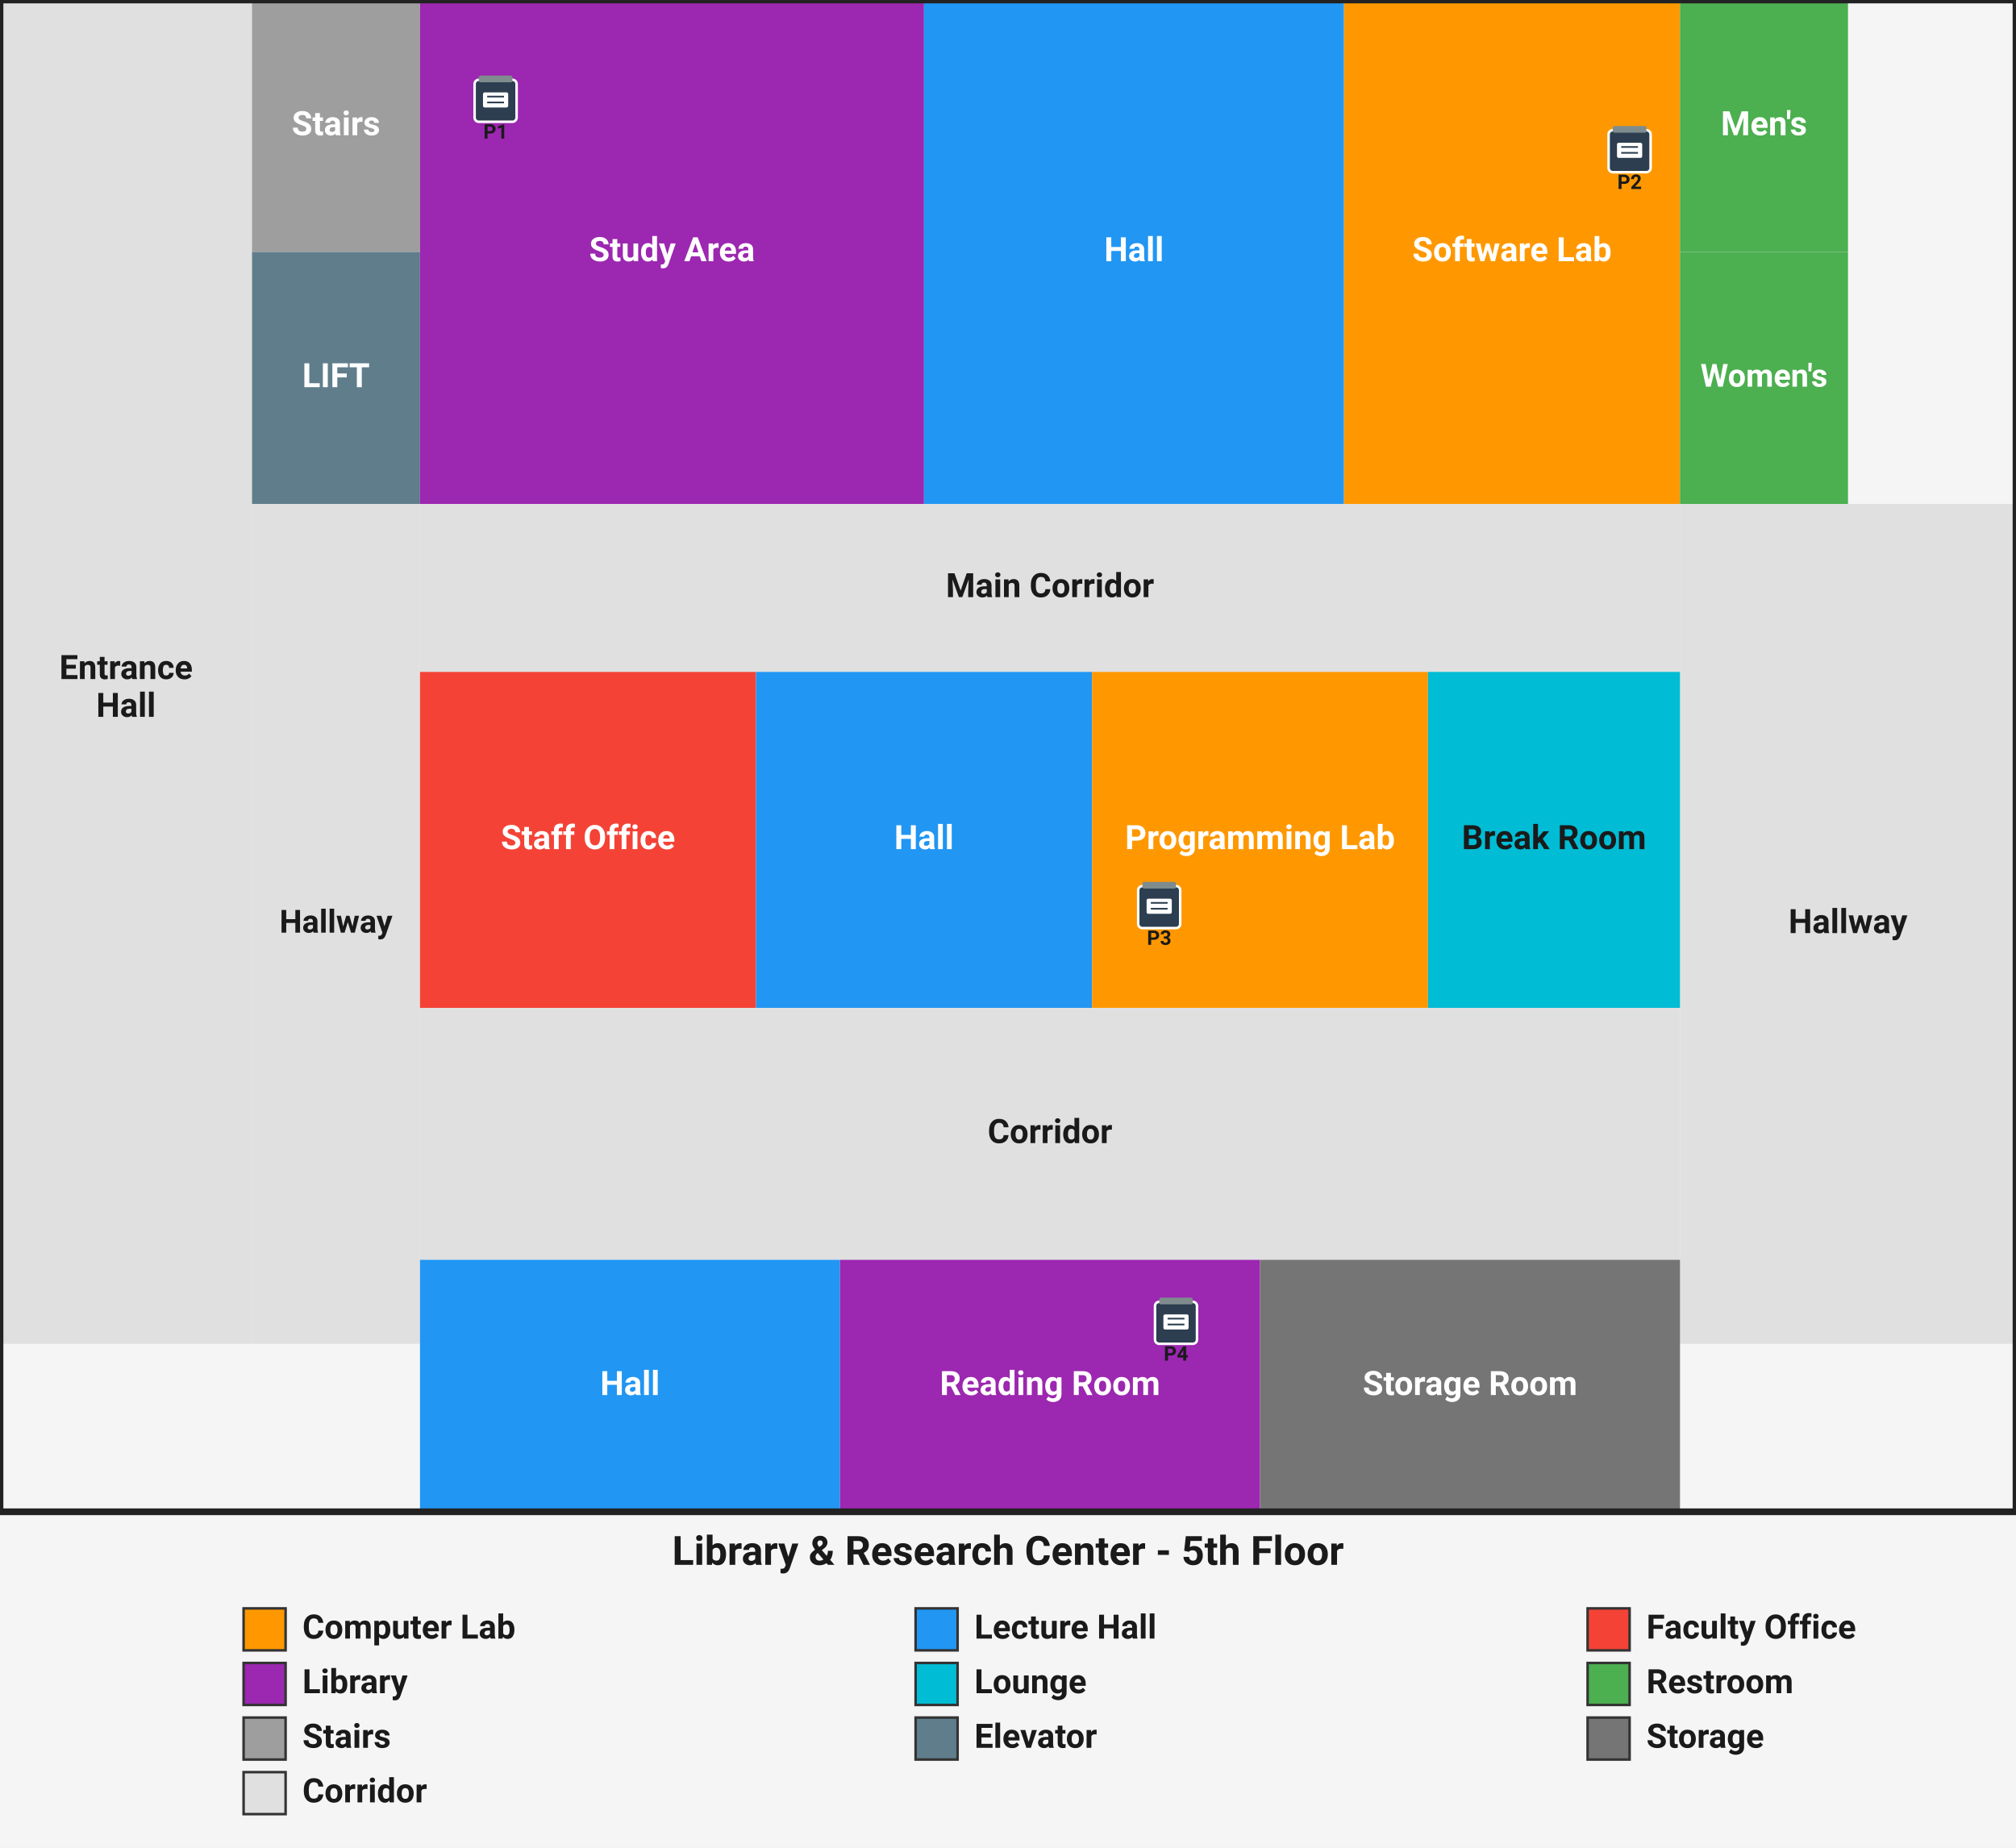
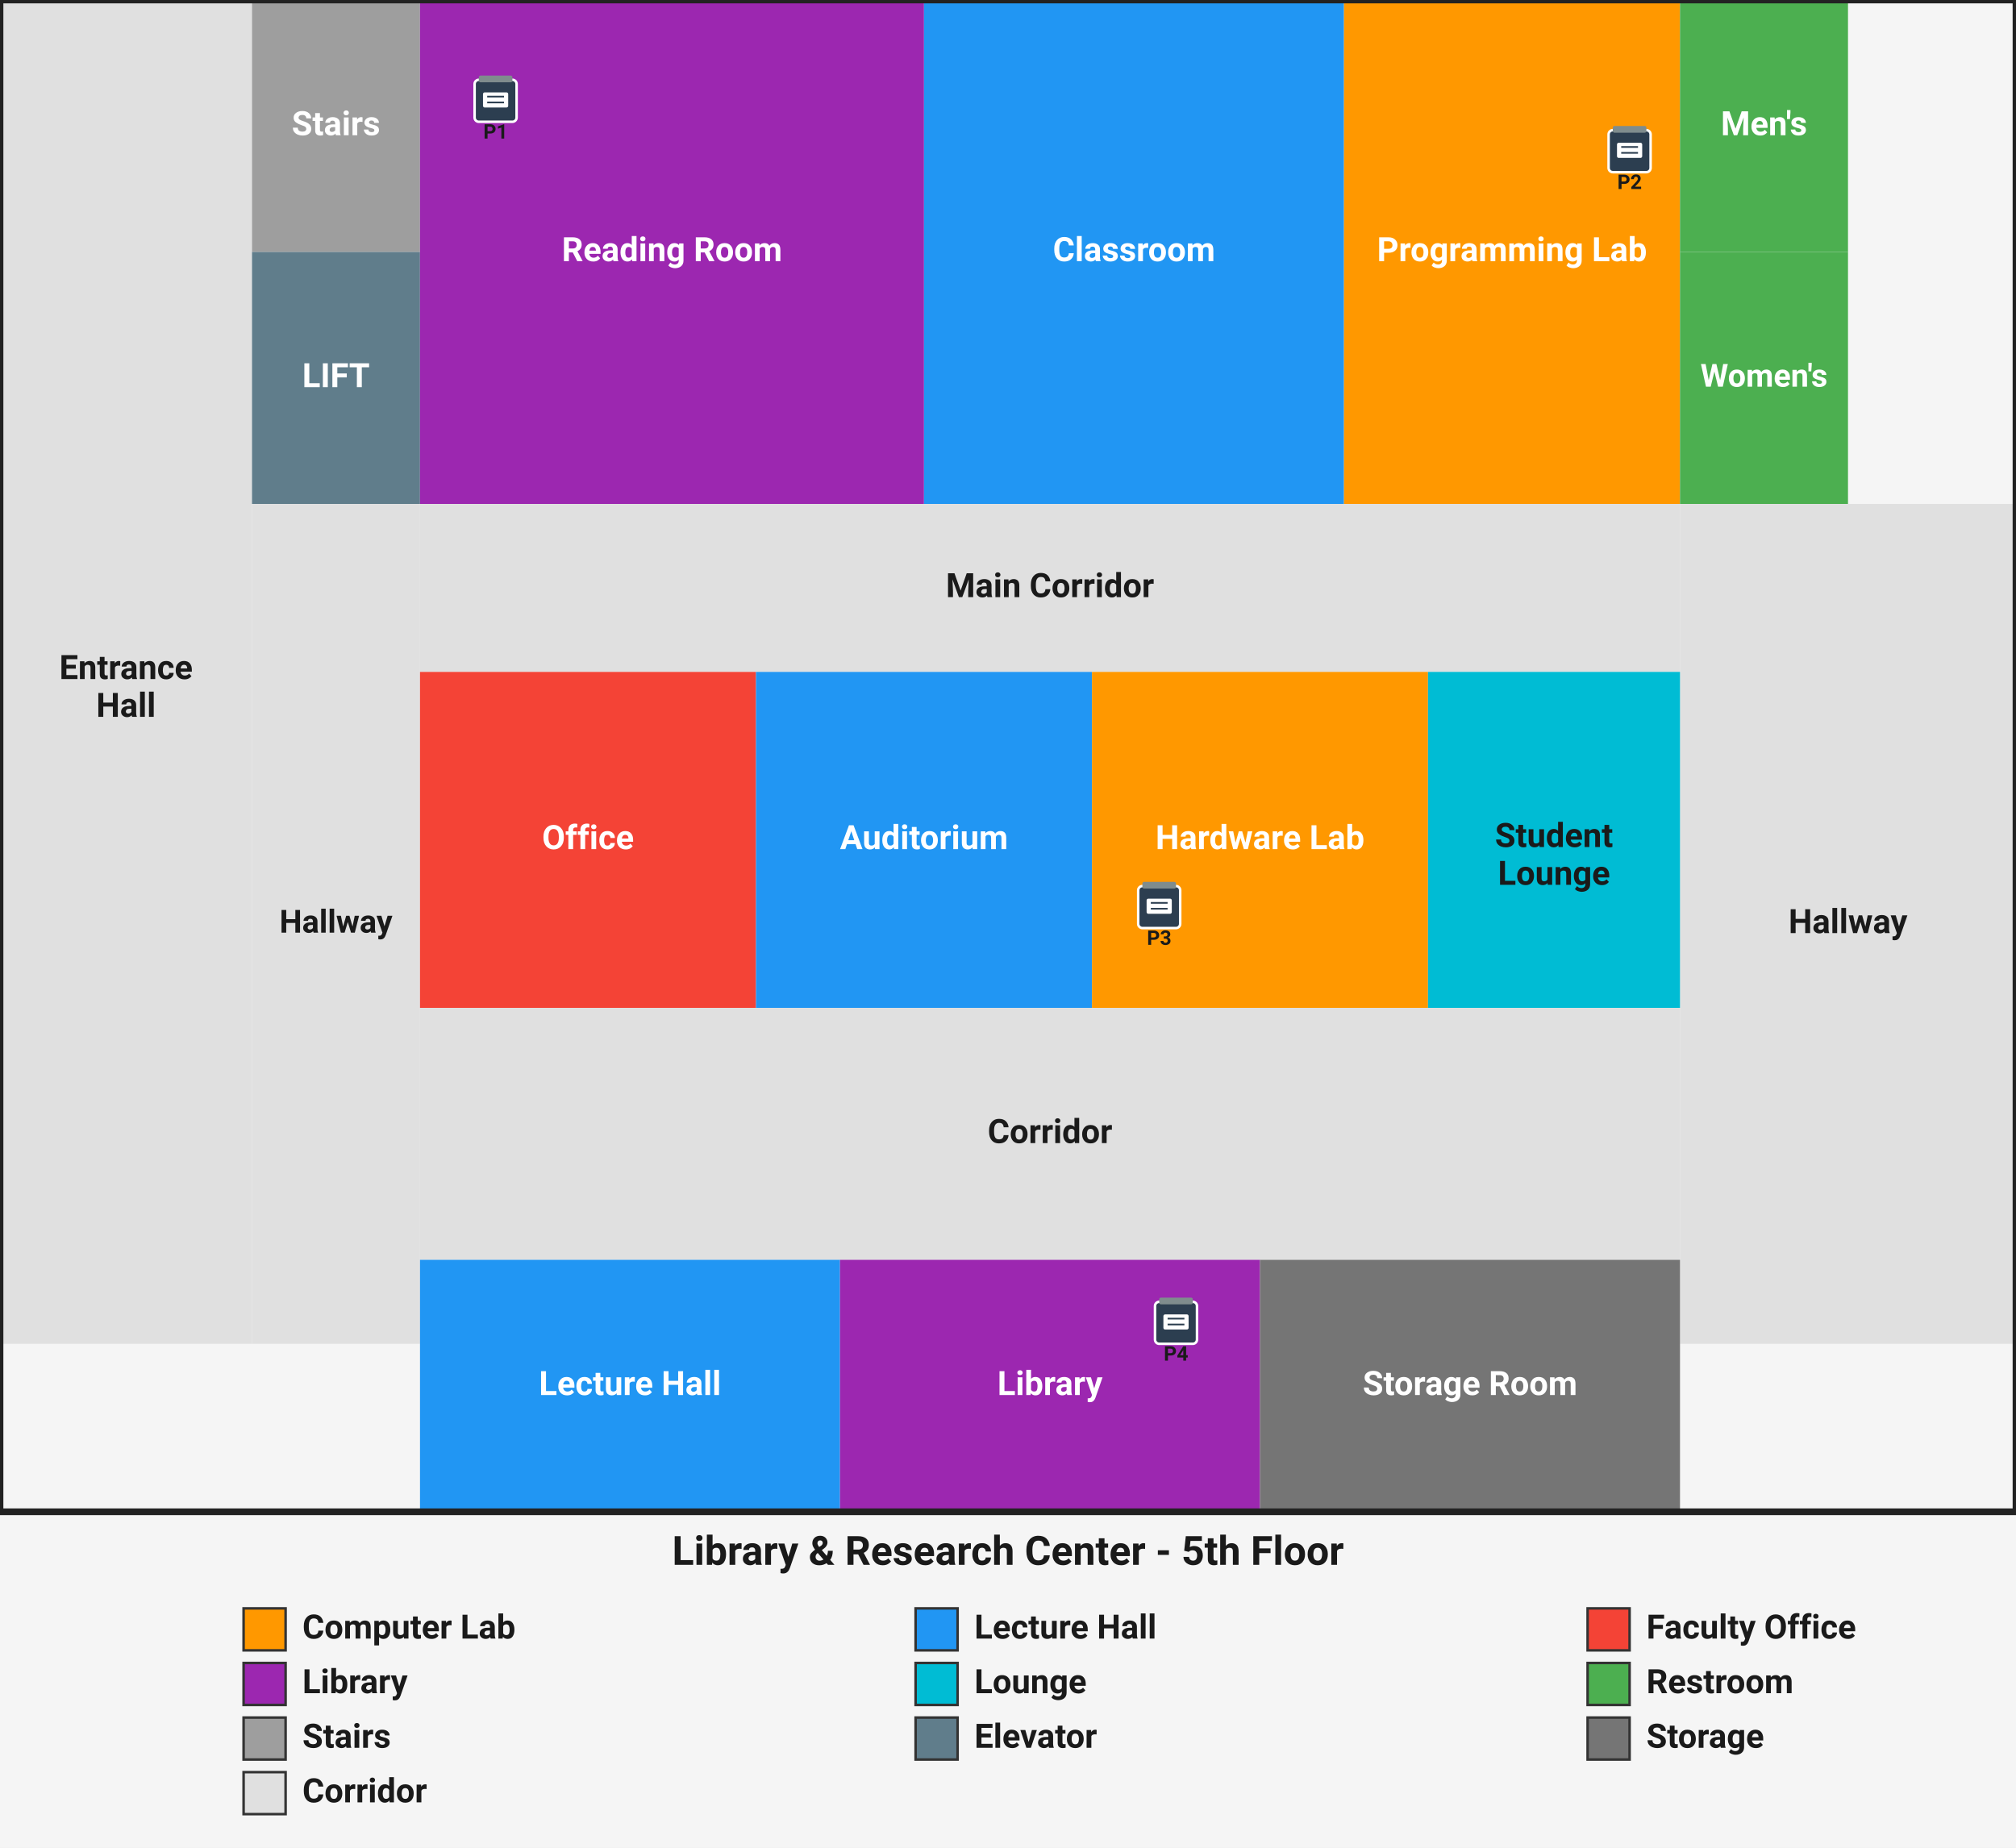
<svg xmlns="http://www.w3.org/2000/svg" viewBox="0 0 2400 2200" width="2400" height="2200" style="display:block; max-width:100%; height:auto;">
  <defs>
    <style>
      text { 
        -webkit-font-smoothing: antialiased;
        -moz-osx-font-smoothing: grayscale;
      }
    </style>
  </defs>
  <rect x="0" y="0" width="2400" height="2200" fill="#f5f5f5" />
  <rect x="0" y="0" width="300" height="1600" fill="#E0E0E0" stroke="none" />
  <g>
    <text x="150.0" y="797.5" font-family="Roboto,Segoe UI,Arial,sans-serif" font-size="40" font-weight="600" fill="#1a1a1a" text-anchor="middle" dominant-baseline="middle">
                  Entrance
                </text>
    <text x="150.0" y="842.5" font-family="Roboto,Segoe UI,Arial,sans-serif" font-size="40" font-weight="600" fill="#1a1a1a" text-anchor="middle" dominant-baseline="middle">
                  Hall
                </text>
  </g>
  <rect x="300" y="0" width="200" height="300" fill="#9E9E9E" stroke="none" />
  <text x="400.0" y="150.0" font-family="Roboto,Segoe UI,Arial,sans-serif" font-size="40" font-weight="600" fill="white" text-anchor="middle" dominant-baseline="middle">
              Stairs
            </text>
  <rect x="300" y="300" width="200" height="300" fill="#607D8B" stroke="none" />
  <text x="400.0" y="450.0" font-family="Roboto,Segoe UI,Arial,sans-serif" font-size="40" font-weight="600" fill="white" text-anchor="middle" dominant-baseline="middle">
              LIFT
            </text>
  <rect x="300" y="600" width="200" height="1000" fill="#E0E0E0" stroke="none" />
  <text x="400.0" y="1100.0" font-family="Roboto,Segoe UI,Arial,sans-serif" font-size="38" font-weight="600" fill="#1a1a1a" text-anchor="middle" dominant-baseline="middle">
              Hallway
            </text>
  <rect x="500" y="0" width="600" height="600" fill="#9C27B0" stroke="none" />
  <text x="800.0" y="300.0" font-family="Roboto,Segoe UI,Arial,sans-serif" font-size="40" font-weight="600" fill="white" text-anchor="middle" dominant-baseline="middle">
-               Study Area
+               Reading Room
            </text>
  <rect x="1100" y="0" width="500" height="600" fill="#2196F3" stroke="none" />
  <text x="1350.0" y="300.0" font-family="Roboto,Segoe UI,Arial,sans-serif" font-size="40" font-weight="600" fill="white" text-anchor="middle" dominant-baseline="middle">
-               Hall
+               Classroom
            </text>
  <rect x="1600" y="0" width="400" height="600" fill="#FF9800" stroke="none" />
  <text x="1800.0" y="300.0" font-family="Roboto,Segoe UI,Arial,sans-serif" font-size="40" font-weight="600" fill="white" text-anchor="middle" dominant-baseline="middle">
-               Software Lab
+               Programming Lab
            </text>
  <rect x="500" y="600" width="1500" height="200" fill="#E0E0E0" stroke="none" />
  <text x="1250.0" y="700.0" font-family="Roboto,Segoe UI,Arial,sans-serif" font-size="40" font-weight="600" fill="#1a1a1a" text-anchor="middle" dominant-baseline="middle">
              Main Corridor
            </text>
  <rect x="2000" y="0" width="200" height="300" fill="#4CAF50" stroke="none" />
  <text x="2100.0" y="150.0" font-family="Roboto,Segoe UI,Arial,sans-serif" font-size="40" font-weight="600" fill="white" text-anchor="middle" dominant-baseline="middle">
              Men's
            </text>
  <rect x="2000" y="300" width="200" height="300" fill="#4CAF50" stroke="none" />
  <text x="2100.0" y="450.0" font-family="Roboto,Segoe UI,Arial,sans-serif" font-size="38" font-weight="600" fill="white" text-anchor="middle" dominant-baseline="middle">
              Women's
            </text>
  <rect x="2000" y="600" width="400" height="1000" fill="#E0E0E0" stroke="none" />
  <text x="2200.0" y="1100.0" font-family="Roboto,Segoe UI,Arial,sans-serif" font-size="40" font-weight="600" fill="#1a1a1a" text-anchor="middle" dominant-baseline="middle">
              Hallway
            </text>
  <rect x="500" y="800" width="400" height="400" fill="#F44336" stroke="none" />
  <text x="700.0" y="1000.0" font-family="Roboto,Segoe UI,Arial,sans-serif" font-size="40" font-weight="600" fill="white" text-anchor="middle" dominant-baseline="middle">
-               Staff Office
+               Office
            </text>
  <rect x="900" y="800" width="400" height="400" fill="#2196F3" stroke="none" />
  <text x="1100.0" y="1000.0" font-family="Roboto,Segoe UI,Arial,sans-serif" font-size="40" font-weight="600" fill="white" text-anchor="middle" dominant-baseline="middle">
-               Hall
+               Auditorium
            </text>
  <rect x="1300" y="800" width="400" height="400" fill="#FF9800" stroke="none" />
  <text x="1500.0" y="1000.0" font-family="Roboto,Segoe UI,Arial,sans-serif" font-size="40" font-weight="600" fill="white" text-anchor="middle" dominant-baseline="middle">
-               Programming Lab
+               Hardware Lab
            </text>
  <rect x="1700" y="800" width="300" height="400" fill="#00BCD4" stroke="none" />
-   <text x="1850.0" y="1000.0" font-family="Roboto,Segoe UI,Arial,sans-serif" font-size="40" font-weight="600" fill="#1a1a1a" text-anchor="middle" dominant-baseline="middle">
-               Break Room
-             </text>
+   <g>
+     <text x="1850.0" y="997.5" font-family="Roboto,Segoe UI,Arial,sans-serif" font-size="40" font-weight="600" fill="#1a1a1a" text-anchor="middle" dominant-baseline="middle">
+                   Student
+                 </text>
+     <text x="1850.0" y="1042.5" font-family="Roboto,Segoe UI,Arial,sans-serif" font-size="40" font-weight="600" fill="#1a1a1a" text-anchor="middle" dominant-baseline="middle">
+                   Lounge
+                 </text>
+   </g>
  <rect x="500" y="1200" width="1500" height="300" fill="#E0E0E0" stroke="none" />
  <text x="1250.0" y="1350.0" font-family="Roboto,Segoe UI,Arial,sans-serif" font-size="40" font-weight="600" fill="#1a1a1a" text-anchor="middle" dominant-baseline="middle">
              Corridor
            </text>
  <rect x="500" y="1500" width="500" height="300" fill="#2196F3" stroke="none" />
  <text x="750.0" y="1650.0" font-family="Roboto,Segoe UI,Arial,sans-serif" font-size="40" font-weight="600" fill="white" text-anchor="middle" dominant-baseline="middle">
-               Hall
+               Lecture Hall
            </text>
  <rect x="1000" y="1500" width="500" height="300" fill="#9C27B0" stroke="none" />
  <text x="1250.0" y="1650.0" font-family="Roboto,Segoe UI,Arial,sans-serif" font-size="40" font-weight="600" fill="white" text-anchor="middle" dominant-baseline="middle">
-               Reading Room
+               Library
            </text>
  <rect x="1500" y="1500" width="500" height="300" fill="#757575" stroke="none" />
  <text x="1750.0" y="1650.0" font-family="Roboto,Segoe UI,Arial,sans-serif" font-size="40" font-weight="600" fill="white" text-anchor="middle" dominant-baseline="middle">
              Storage Room
            </text>
  <rect x="565.0" y="95.0" width="50" height="50" fill="#2C3E50" stroke="#FFF" stroke-width="3" rx="5" />
  <rect x="570.0" y="90.0" width="40" height="8" fill="#7F8C8D" rx="2" />
  <rect x="575.0" y="110.0" width="30" height="18" fill="white" rx="2" />
  <line x1="580.0" y1="115.0" x2="600.0" y2="115.0" stroke="#2C3E50" stroke-width="2" />
  <line x1="580.0" y1="122.0" x2="600.0" y2="122.0" stroke="#2C3E50" stroke-width="2" />
  <text x="590.0" y="165.0" font-family="Roboto,Segoe UI,Arial,sans-serif" font-size="24" font-weight="700" fill="#1a1a1a" text-anchor="middle">
      P1
    </text>
  <rect x="1915.0" y="155.0" width="50" height="50" fill="#2C3E50" stroke="#FFF" stroke-width="3" rx="5" />
  <rect x="1920.0" y="150.0" width="40" height="8" fill="#7F8C8D" rx="2" />
  <rect x="1925.0" y="170.0" width="30" height="18" fill="white" rx="2" />
  <line x1="1930.0" y1="175.0" x2="1950.0" y2="175.0" stroke="#2C3E50" stroke-width="2" />
  <line x1="1930.0" y1="182.0" x2="1950.0" y2="182.0" stroke="#2C3E50" stroke-width="2" />
  <text x="1940.0" y="225.0" font-family="Roboto,Segoe UI,Arial,sans-serif" font-size="24" font-weight="700" fill="#1a1a1a" text-anchor="middle">
      P2
    </text>
  <rect x="1355.0" y="1055.0" width="50" height="50" fill="#2C3E50" stroke="#FFF" stroke-width="3" rx="5" />
  <rect x="1360.0" y="1050.0" width="40" height="8" fill="#7F8C8D" rx="2" />
  <rect x="1365.0" y="1070.0" width="30" height="18" fill="white" rx="2" />
  <line x1="1370.0" y1="1075.0" x2="1390.0" y2="1075.0" stroke="#2C3E50" stroke-width="2" />
  <line x1="1370.0" y1="1082.0" x2="1390.0" y2="1082.0" stroke="#2C3E50" stroke-width="2" />
  <text x="1380.0" y="1125.0" font-family="Roboto,Segoe UI,Arial,sans-serif" font-size="24" font-weight="700" fill="#1a1a1a" text-anchor="middle">
      P3
    </text>
  <rect x="1375.0" y="1550.0" width="50" height="50" fill="#2C3E50" stroke="#FFF" stroke-width="3" rx="5" />
  <rect x="1380.0" y="1545.0" width="40" height="8" fill="#7F8C8D" rx="2" />
  <rect x="1385.0" y="1565.0" width="30" height="18" fill="white" rx="2" />
  <line x1="1390.0" y1="1570.0" x2="1410.0" y2="1570.0" stroke="#2C3E50" stroke-width="2" />
  <line x1="1390.0" y1="1577.0" x2="1410.0" y2="1577.0" stroke="#2C3E50" stroke-width="2" />
  <text x="1400.0" y="1620.0" font-family="Roboto,Segoe UI,Arial,sans-serif" font-size="24" font-weight="700" fill="#1a1a1a" text-anchor="middle">
      P4
    </text>
  <rect x="0" y="0" width="2400" height="1800" fill="none" stroke="#222" stroke-width="8" />
  <text x="1200.0" y="1850" font-family="Roboto,Segoe UI,Arial,sans-serif" font-size="48" font-weight="700" fill="#1a1a1a" text-anchor="middle" dominant-baseline="middle">
          Library &amp; Research Center - 5th Floor
        </text>
  <rect x="290.0" y="1915.0" width="50" height="50" fill="#FF9800" stroke="#333" stroke-width="3" />
  <text x="360.0" y="1940" font-family="Roboto,Segoe UI,Arial,sans-serif" font-size="40" font-weight="700" fill="#1a1a1a" text-anchor="start" dominant-baseline="middle">
          Computer Lab
        </text>
  <rect x="1090.0" y="1915.0" width="50" height="50" fill="#2196F3" stroke="#333" stroke-width="3" />
  <text x="1160.0" y="1940" font-family="Roboto,Segoe UI,Arial,sans-serif" font-size="40" font-weight="700" fill="#1a1a1a" text-anchor="start" dominant-baseline="middle">
          Lecture Hall
        </text>
  <rect x="1890.0" y="1915.0" width="50" height="50" fill="#F44336" stroke="#333" stroke-width="3" />
  <text x="1960.0" y="1940" font-family="Roboto,Segoe UI,Arial,sans-serif" font-size="40" font-weight="700" fill="#1a1a1a" text-anchor="start" dominant-baseline="middle">
          Faculty Office
        </text>
  <rect x="290.0" y="1980.0" width="50" height="50" fill="#9C27B0" stroke="#333" stroke-width="3" />
  <text x="360.0" y="2005" font-family="Roboto,Segoe UI,Arial,sans-serif" font-size="40" font-weight="700" fill="#1a1a1a" text-anchor="start" dominant-baseline="middle">
          Library
        </text>
  <rect x="1090.0" y="1980.0" width="50" height="50" fill="#00BCD4" stroke="#333" stroke-width="3" />
  <text x="1160.0" y="2005" font-family="Roboto,Segoe UI,Arial,sans-serif" font-size="40" font-weight="700" fill="#1a1a1a" text-anchor="start" dominant-baseline="middle">
          Lounge
        </text>
  <rect x="1890.0" y="1980.0" width="50" height="50" fill="#4CAF50" stroke="#333" stroke-width="3" />
  <text x="1960.0" y="2005" font-family="Roboto,Segoe UI,Arial,sans-serif" font-size="40" font-weight="700" fill="#1a1a1a" text-anchor="start" dominant-baseline="middle">
          Restroom
        </text>
  <rect x="290.0" y="2045.0" width="50" height="50" fill="#9E9E9E" stroke="#333" stroke-width="3" />
  <text x="360.0" y="2070" font-family="Roboto,Segoe UI,Arial,sans-serif" font-size="40" font-weight="700" fill="#1a1a1a" text-anchor="start" dominant-baseline="middle">
          Stairs
        </text>
  <rect x="1090.0" y="2045.0" width="50" height="50" fill="#607D8B" stroke="#333" stroke-width="3" />
  <text x="1160.0" y="2070" font-family="Roboto,Segoe UI,Arial,sans-serif" font-size="40" font-weight="700" fill="#1a1a1a" text-anchor="start" dominant-baseline="middle">
          Elevator
        </text>
  <rect x="1890.0" y="2045.0" width="50" height="50" fill="#757575" stroke="#333" stroke-width="3" />
  <text x="1960.0" y="2070" font-family="Roboto,Segoe UI,Arial,sans-serif" font-size="40" font-weight="700" fill="#1a1a1a" text-anchor="start" dominant-baseline="middle">
          Storage
        </text>
  <rect x="290.0" y="2110.0" width="50" height="50" fill="#E0E0E0" stroke="#333" stroke-width="3" />
  <text x="360.0" y="2135" font-family="Roboto,Segoe UI,Arial,sans-serif" font-size="40" font-weight="700" fill="#1a1a1a" text-anchor="start" dominant-baseline="middle">
          Corridor
        </text>
</svg>
